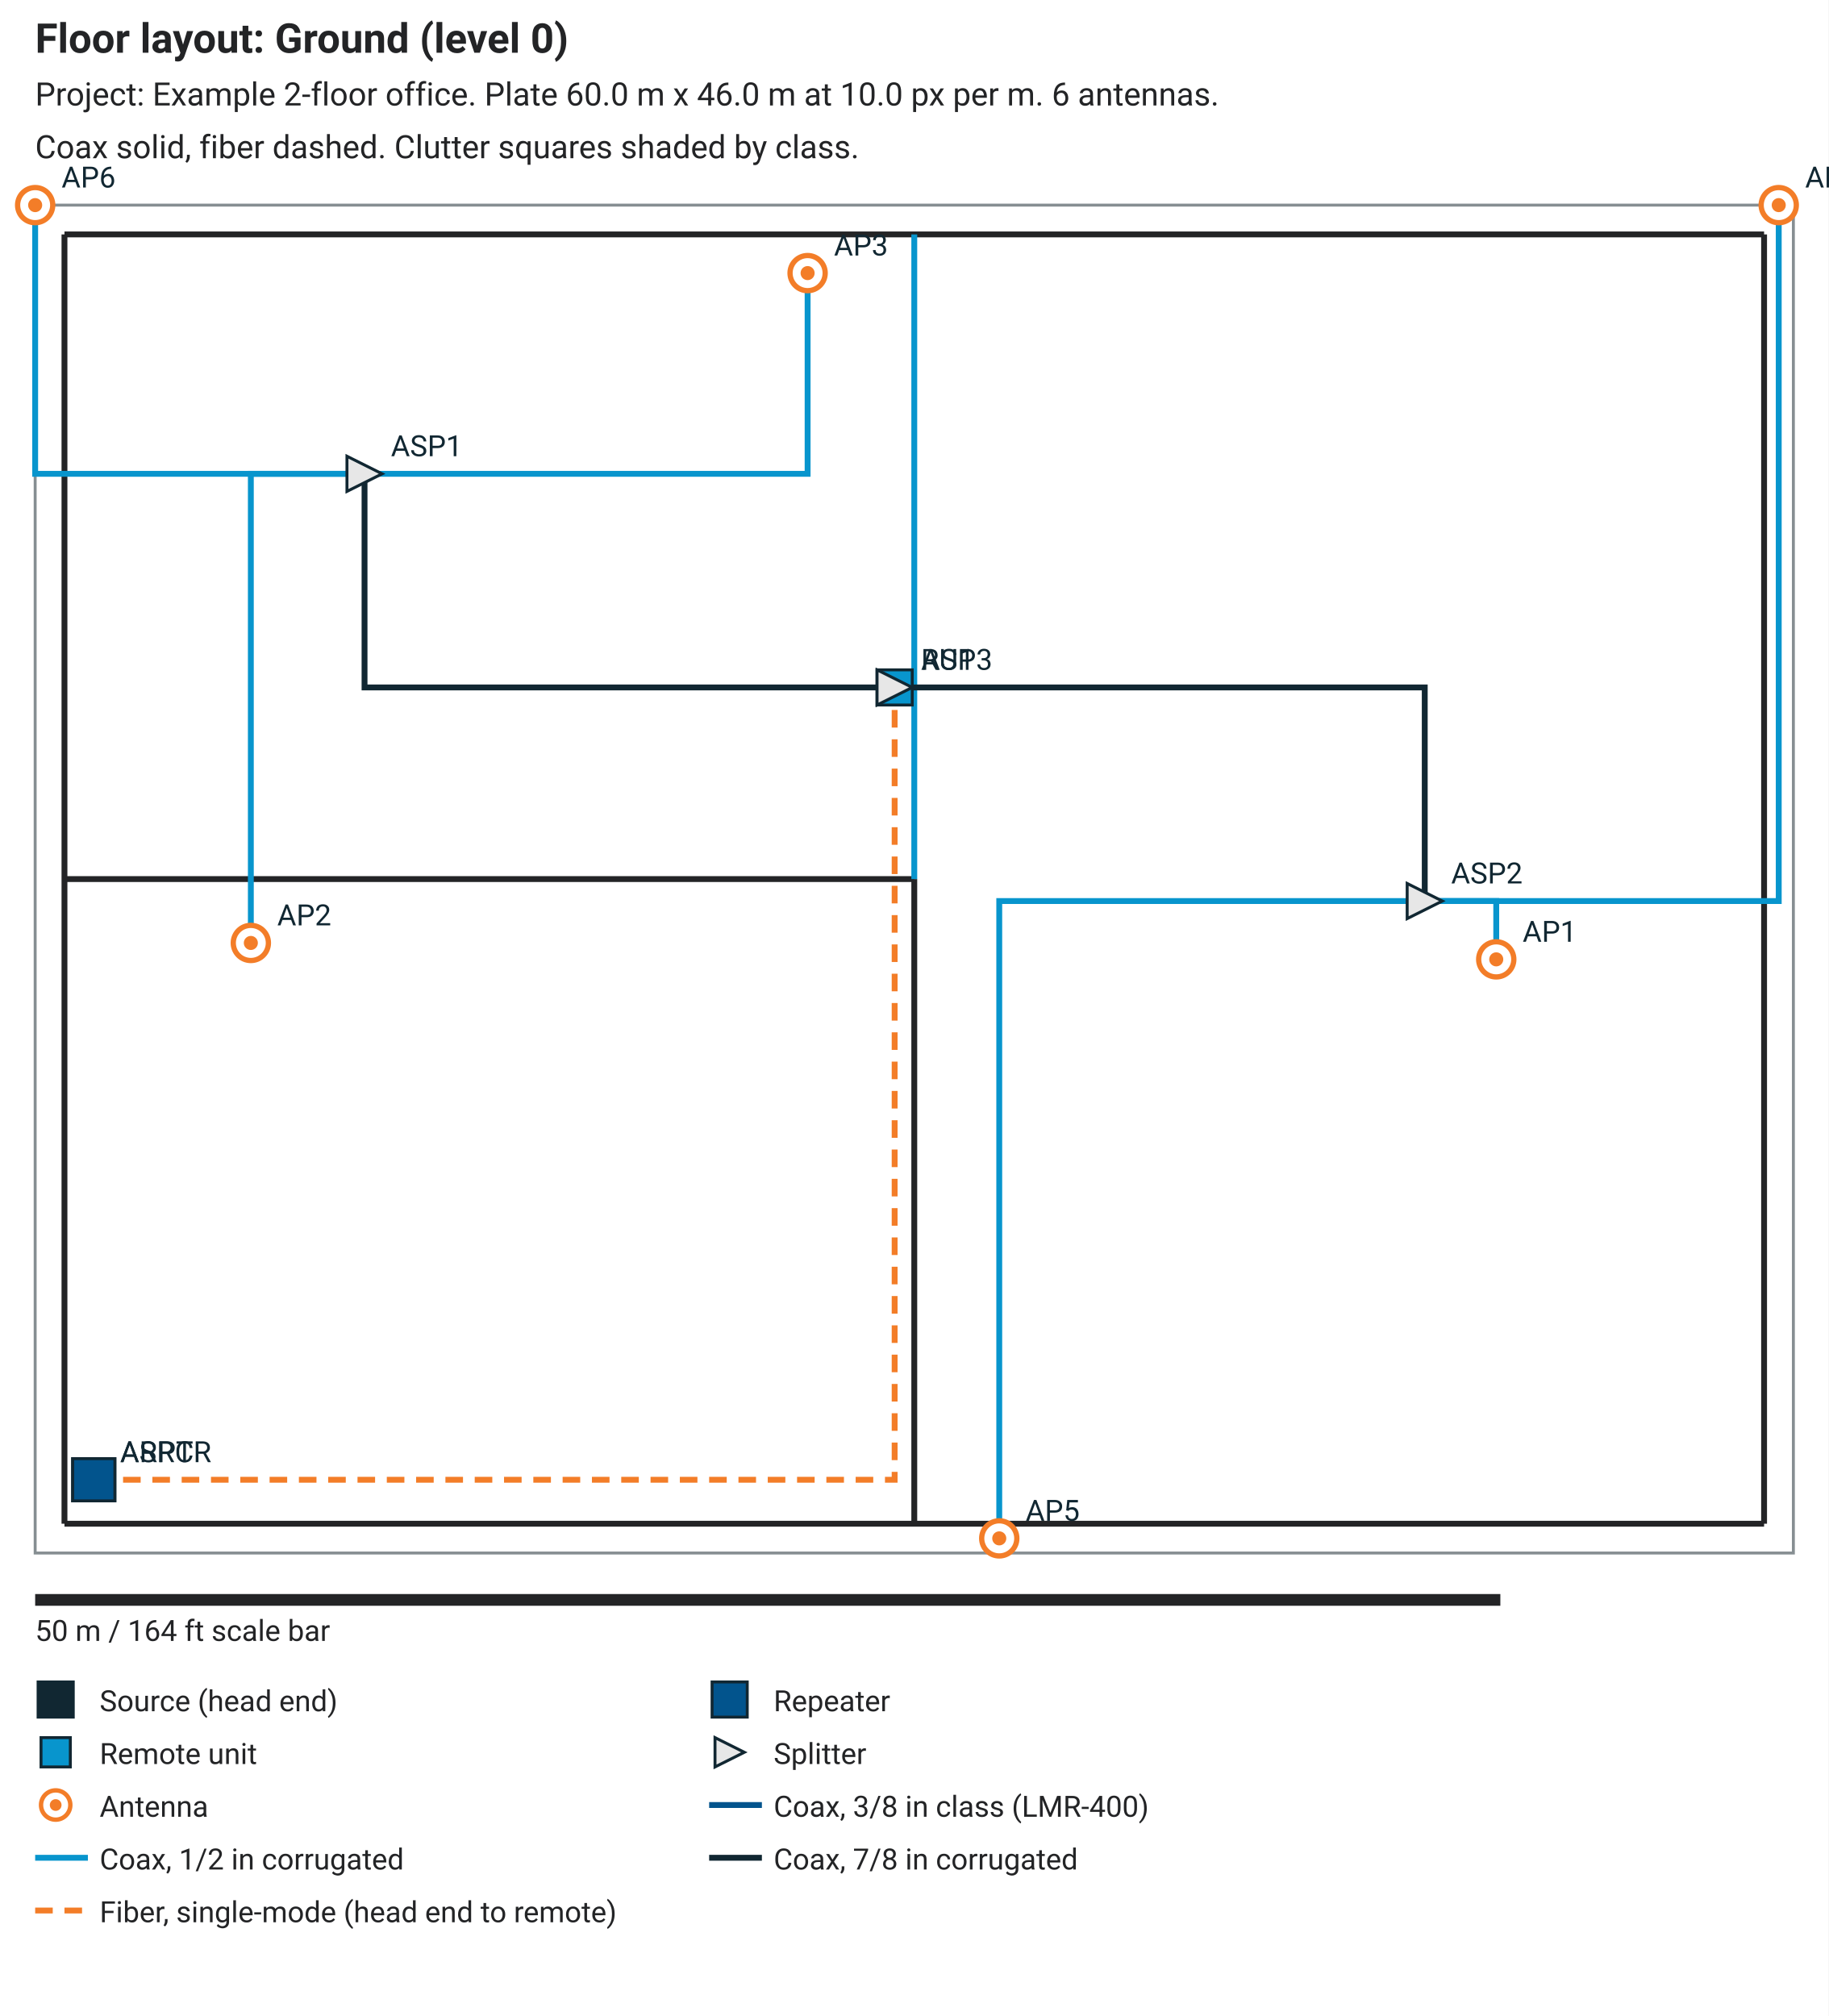
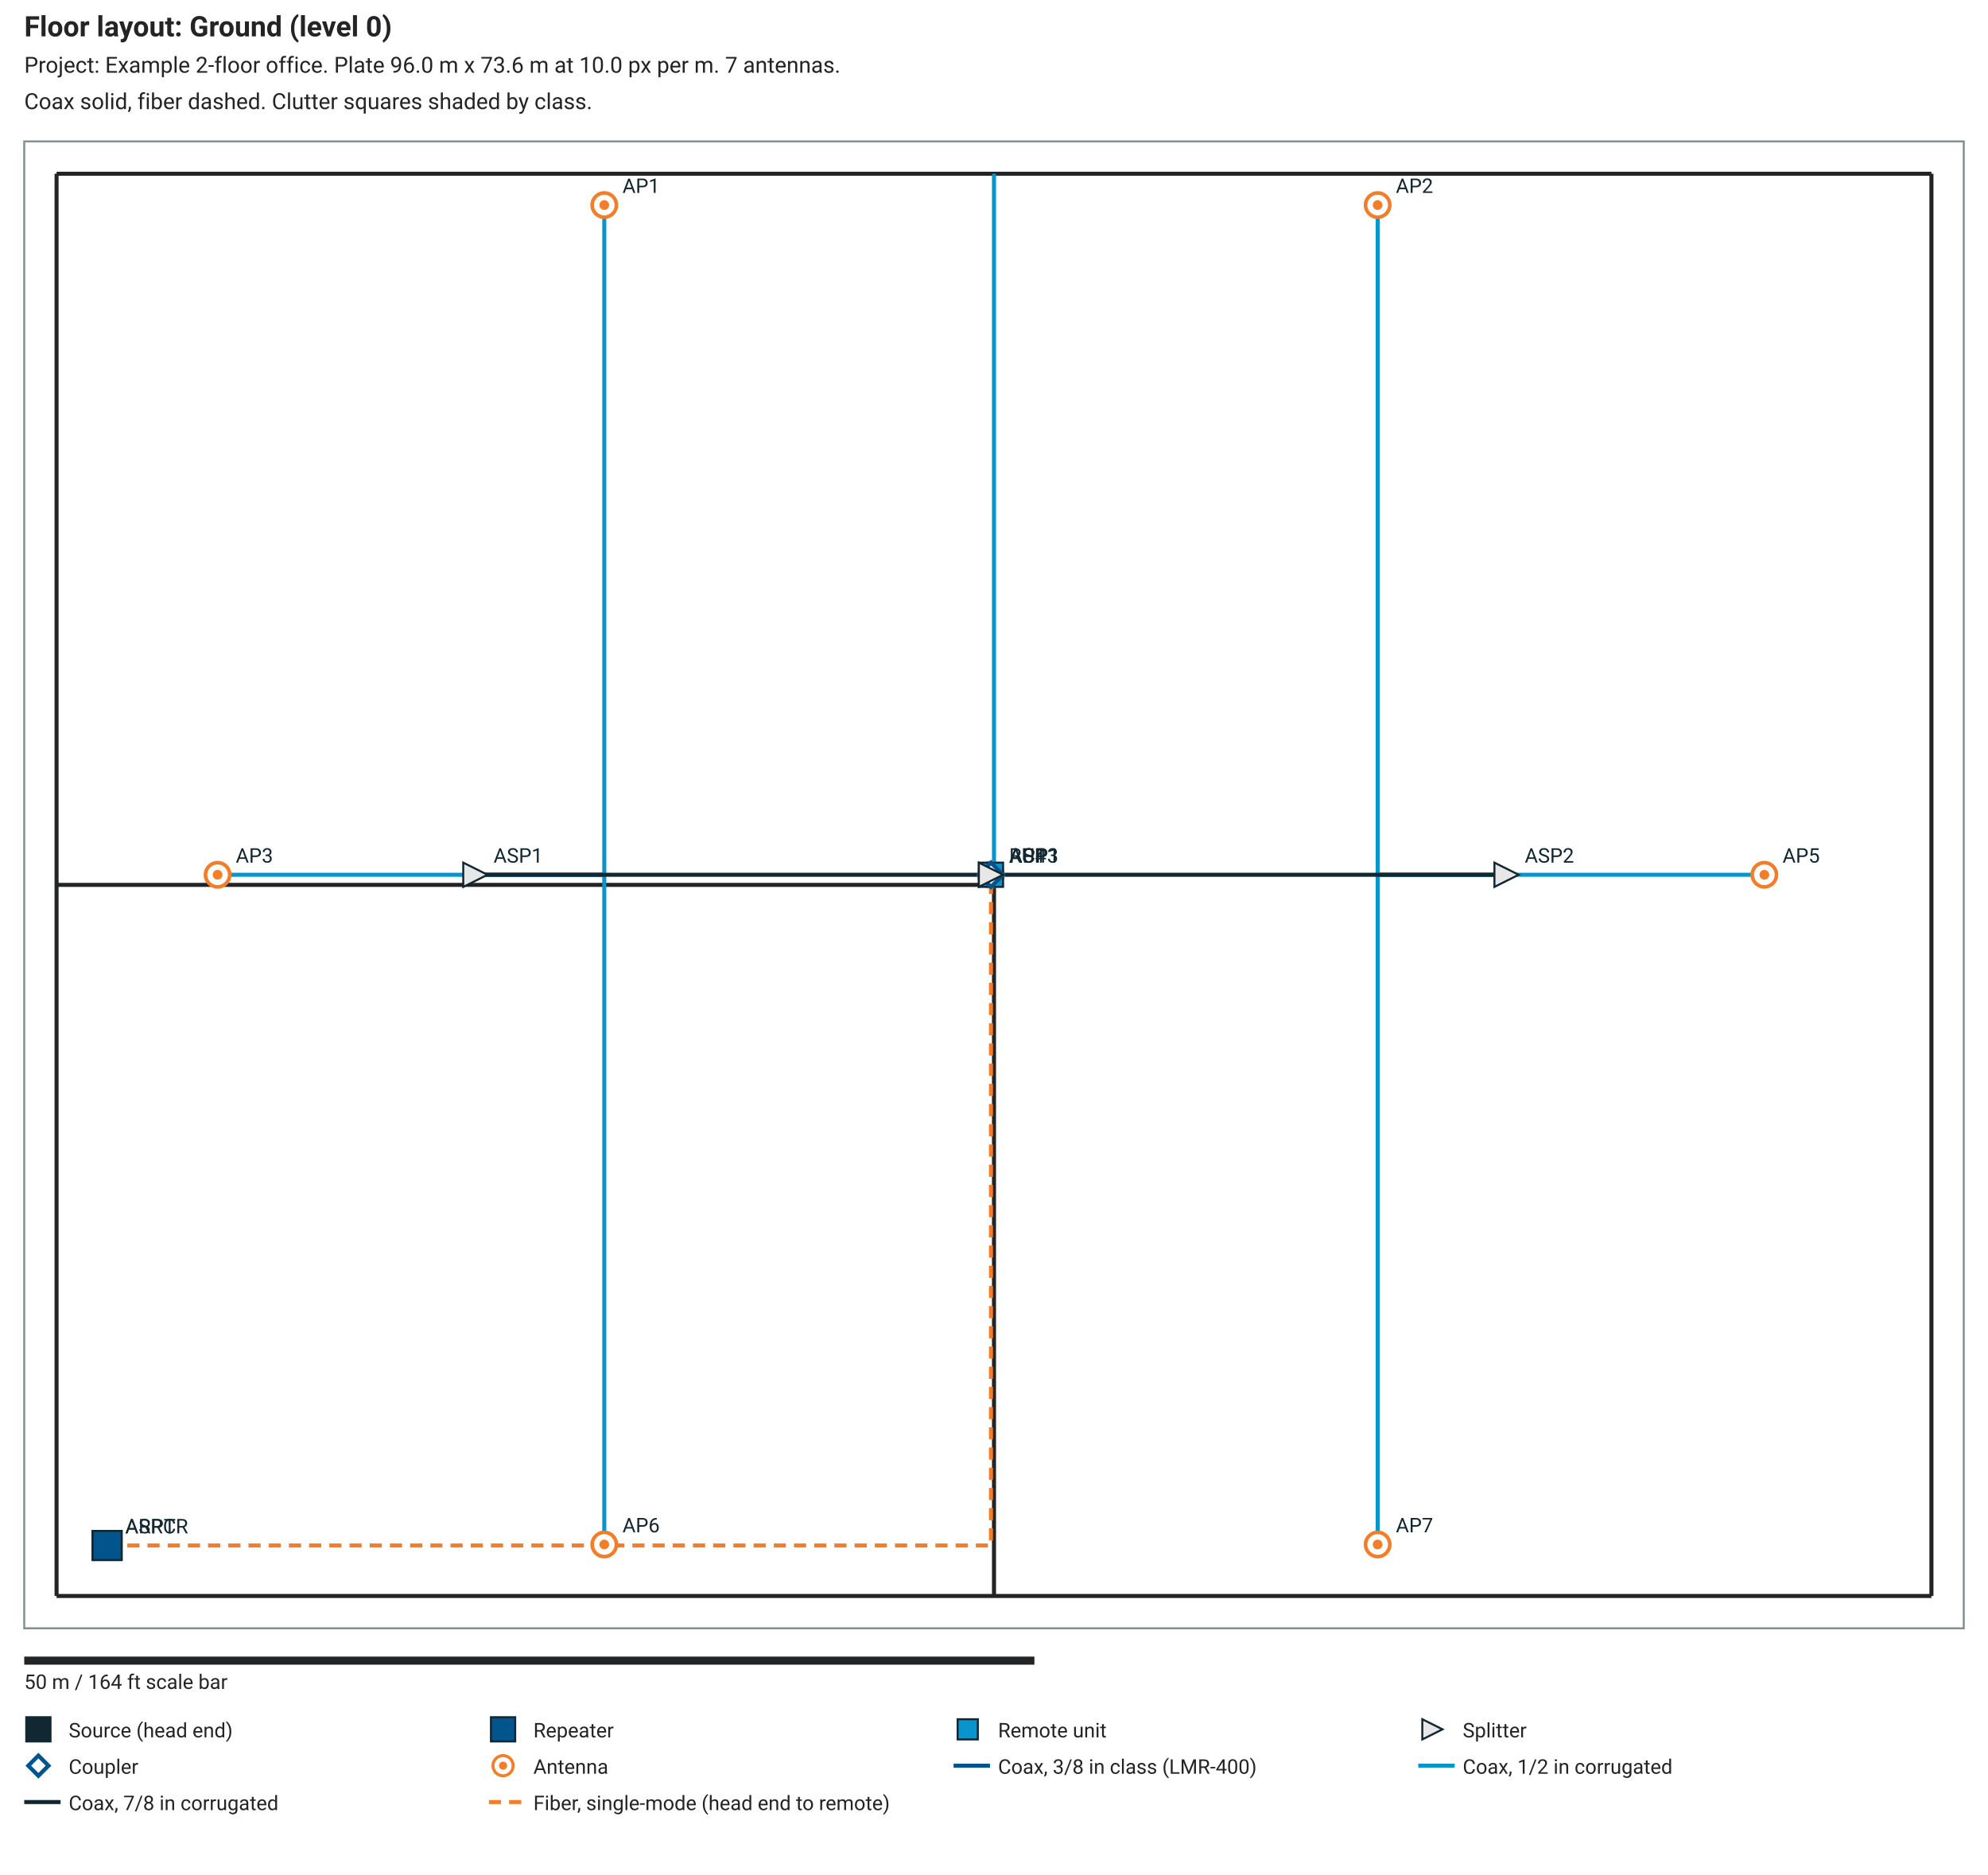
- <svg xmlns="http://www.w3.org/2000/svg" width="624" height="688" viewBox="0 0 624 688" font-family="Roboto, Arial, Helvetica, sans-serif">
-   <rect x="0" y="0" width="624" height="688" fill="#ffffff" />
+ <svg xmlns="http://www.w3.org/2000/svg" width="984" height="928" viewBox="0 0 984 928" font-family="Roboto, Arial, Helvetica, sans-serif">
+   <rect x="0" y="0" width="984" height="928" fill="#ffffff" />
  <text x="12.00" y="18.00" font-size="14" text-anchor="start" fill="#232426" font-weight="bold">Floor layout: Ground (level 0)</text>
-   <text x="12.00" y="36.00" font-size="11" text-anchor="start" fill="#232426">Project: Example 2-floor office. Plate 60.0 m x 46.0 m at 10.0 px per m. 6 antennas.</text>
+   <text x="12.00" y="36.00" font-size="11" text-anchor="start" fill="#232426">Project: Example 2-floor office. Plate 96.0 m x 73.6 m at 10.0 px per m. 7 antennas.</text>
  <text x="12.00" y="54.00" font-size="11" text-anchor="start" fill="#232426">Coax solid, fiber dashed. Clutter squares shaded by class.</text>
-   <rect x="12.00" y="70.00" width="600.00" height="460.00" fill="none" stroke="#868e92" stroke-width="1" />
-   <polyline points="22.00,80.00 602.00,80.00" fill="none" stroke="#232426" stroke-width="2" />
-   <polyline points="602.00,80.00 602.00,520.00" fill="none" stroke="#232426" stroke-width="2" />
-   <polyline points="602.00,520.00 22.00,520.00" fill="none" stroke="#232426" stroke-width="2" />
-   <polyline points="22.00,520.00 22.00,80.00" fill="none" stroke="#232426" stroke-width="2" />
-   <polyline points="22.00,300.00 312.00,300.00" fill="none" stroke="#232426" stroke-width="2" />
-   <polyline points="312.00,300.00 312.00,520.00" fill="none" stroke="#232426" stroke-width="2" />
-   <polyline points="312.00,80.00 312.00,300.00" fill="none" stroke="#0895cd" stroke-width="2" />
-   <polyline points="32.00,505.00 32.00,505.00" fill="none" stroke="#02548d" stroke-width="2" data-kind="cable_run" data-id="ex1_auto_auto_r1" />
-   <polyline points="124.40,161.70 12.00,161.70 12.00,70.00" fill="none" stroke="#0895cd" stroke-width="2" data-kind="cable_run" data-id="ex1_auto_auto_r2" />
-   <polyline points="124.40,161.70 85.60,161.70 85.60,321.80" fill="none" stroke="#0895cd" stroke-width="2" data-kind="cable_run" data-id="ex1_auto_auto_r3" />
-   <polyline points="124.40,161.70 275.60,161.70 275.60,93.20" fill="none" stroke="#0895cd" stroke-width="2" data-kind="cable_run" data-id="ex1_auto_auto_r4" />
-   <polyline points="486.20,307.50 341.00,307.50 341.00,525.00" fill="none" stroke="#0895cd" stroke-width="2" data-kind="cable_run" data-id="ex1_auto_auto_r5" />
-   <polyline points="486.20,307.50 510.60,307.50 510.60,327.40" fill="none" stroke="#0895cd" stroke-width="2" data-kind="cable_run" data-id="ex1_auto_auto_r6" />
-   <polyline points="486.20,307.50 607.00,307.50 607.00,70.00" fill="none" stroke="#0895cd" stroke-width="2" data-kind="cable_run" data-id="ex1_auto_auto_r7" />
-   <polyline points="305.30,234.60 124.40,234.60 124.40,161.70" fill="none" stroke="#112732" stroke-width="2" data-kind="cable_run" data-id="ex1_auto_auto_r8" />
-   <polyline points="305.30,234.60 486.20,234.60 486.20,307.50" fill="none" stroke="#112732" stroke-width="2" data-kind="cable_run" data-id="ex1_auto_auto_r9" />
-   <polyline points="305.30,234.60 305.30,234.60" fill="none" stroke="#112732" stroke-width="2" data-kind="cable_run" data-id="ex1_auto_auto_r10" />
-   <polyline points="32.00,505.00 305.30,505.00 305.30,234.60" fill="none" stroke="#f37d28" stroke-width="2" stroke-dasharray="6 4" data-kind="cable_run" data-id="ex1_auto_auto_r11" />
+   <rect x="12.00" y="70.00" width="960.00" height="736.00" fill="none" stroke="#868e92" stroke-width="1" />
+   <polyline points="28.00,86.00 956.00,86.00" fill="none" stroke="#232426" stroke-width="2" />
+   <polyline points="956.00,86.00 956.00,790.00" fill="none" stroke="#232426" stroke-width="2" />
+   <polyline points="956.00,790.00 28.00,790.00" fill="none" stroke="#232426" stroke-width="2" />
+   <polyline points="28.00,790.00 28.00,86.00" fill="none" stroke="#232426" stroke-width="2" />
+   <polyline points="28.00,438.00 492.00,438.00" fill="none" stroke="#232426" stroke-width="2" />
+   <polyline points="492.00,438.00 492.00,790.00" fill="none" stroke="#232426" stroke-width="2" />
+   <polyline points="492.00,86.00 492.00,438.00" fill="none" stroke="#0895cd" stroke-width="2" />
+   <polyline points="53.00,765.00 53.00,765.00" fill="none" stroke="#02548d" stroke-width="2" data-kind="cable_run" data-id="ex1_auto_auto_r1" />
+   <polyline points="235.30,433.00 107.70,433.00" fill="none" stroke="#0895cd" stroke-width="2" data-kind="cable_run" data-id="ex1_auto_auto_r2" />
+   <polyline points="235.30,433.00 299.10,433.00 299.10,101.50" fill="none" stroke="#0895cd" stroke-width="2" data-kind="cable_run" data-id="ex1_auto_auto_r3" />
+   <polyline points="235.30,433.00 299.10,433.00 299.10,764.50" fill="none" stroke="#0895cd" stroke-width="2" data-kind="cable_run" data-id="ex1_auto_auto_r4" />
+   <polyline points="745.70,433.00 681.90,433.00 681.90,101.50" fill="none" stroke="#0895cd" stroke-width="2" data-kind="cable_run" data-id="ex1_auto_auto_r5" />
+   <polyline points="745.70,433.00 681.90,433.00 681.90,764.50" fill="none" stroke="#0895cd" stroke-width="2" data-kind="cable_run" data-id="ex1_auto_auto_r6" />
+   <polyline points="745.70,433.00 873.30,433.00" fill="none" stroke="#0895cd" stroke-width="2" data-kind="cable_run" data-id="ex1_auto_auto_r7" />
+   <polyline points="490.50,433.00 235.30,433.00" fill="none" stroke="#112732" stroke-width="2" data-kind="cable_run" data-id="ex1_auto_auto_r8" />
+   <polyline points="490.50,433.00 745.70,433.00" fill="none" stroke="#112732" stroke-width="2" data-kind="cable_run" data-id="ex1_auto_auto_r9" />
+   <polyline points="490.50,433.00 490.50,433.00" fill="none" stroke="#0895cd" stroke-width="2" data-kind="cable_run" data-id="ex1_auto_auto_r10" />
+   <polyline points="490.50,433.00 490.50,433.00" fill="none" stroke="#112732" stroke-width="2" data-kind="cable_run" data-id="ex1_auto_auto_r11" />
+   <polyline points="490.50,433.00 490.50,433.00" fill="none" stroke="#112732" stroke-width="2" data-kind="cable_run" data-id="ex1_auto_auto_r12" />
+   <polyline points="53.00,765.00 490.50,765.00 490.50,433.00" fill="none" stroke="#f37d28" stroke-width="2" stroke-dasharray="6 4" data-kind="cable_run" data-id="ex1_auto_auto_r13" />
  <g data-kind="antenna" data-id="ex1_auto_auto_a1">
-     <circle cx="510.60" cy="327.40" r="6.00" fill="#ffffff" stroke="#f37d28" stroke-width="1.8" />
-     <circle cx="510.60" cy="327.40" r="2.40" fill="#f37d28" stroke="none" stroke-width="1.0" />
-     <text x="519.60" y="321.40" font-size="10" text-anchor="start" fill="#112732">AP1</text>
+     <circle cx="299.10" cy="101.50" r="6.00" fill="#ffffff" stroke="#f37d28" stroke-width="1.8" />
+     <circle cx="299.10" cy="101.50" r="2.40" fill="#f37d28" stroke="none" stroke-width="1.0" />
+     <text x="308.10" y="95.50" font-size="10" text-anchor="start" fill="#112732">AP1</text>
  </g>
  <g data-kind="antenna" data-id="ex1_auto_auto_a2">
-     <circle cx="85.60" cy="321.80" r="6.00" fill="#ffffff" stroke="#f37d28" stroke-width="1.8" />
-     <circle cx="85.60" cy="321.80" r="2.40" fill="#f37d28" stroke="none" stroke-width="1.0" />
-     <text x="94.60" y="315.80" font-size="10" text-anchor="start" fill="#112732">AP2</text>
+     <circle cx="681.90" cy="101.50" r="6.00" fill="#ffffff" stroke="#f37d28" stroke-width="1.8" />
+     <circle cx="681.90" cy="101.50" r="2.40" fill="#f37d28" stroke="none" stroke-width="1.0" />
+     <text x="690.90" y="95.50" font-size="10" text-anchor="start" fill="#112732">AP2</text>
  </g>
  <g data-kind="antenna" data-id="ex1_auto_auto_a3">
-     <circle cx="275.60" cy="93.20" r="6.00" fill="#ffffff" stroke="#f37d28" stroke-width="1.8" />
-     <circle cx="275.60" cy="93.20" r="2.40" fill="#f37d28" stroke="none" stroke-width="1.0" />
-     <text x="284.60" y="87.20" font-size="10" text-anchor="start" fill="#112732">AP3</text>
+     <circle cx="107.70" cy="433.00" r="6.00" fill="#ffffff" stroke="#f37d28" stroke-width="1.8" />
+     <circle cx="107.70" cy="433.00" r="2.40" fill="#f37d28" stroke="none" stroke-width="1.0" />
+     <text x="116.70" y="427.00" font-size="10" text-anchor="start" fill="#112732">AP3</text>
  </g>
  <g data-kind="antenna" data-id="ex1_auto_auto_a4">
-     <circle cx="607.00" cy="70.00" r="6.00" fill="#ffffff" stroke="#f37d28" stroke-width="1.8" />
-     <circle cx="607.00" cy="70.00" r="2.40" fill="#f37d28" stroke="none" stroke-width="1.0" />
-     <text x="616.00" y="64.00" font-size="10" text-anchor="start" fill="#112732">AP4</text>
+     <circle cx="490.50" cy="433.00" r="6.00" fill="#ffffff" stroke="#f37d28" stroke-width="1.8" />
+     <circle cx="490.50" cy="433.00" r="2.40" fill="#f37d28" stroke="none" stroke-width="1.0" />
+     <text x="499.50" y="427.00" font-size="10" text-anchor="start" fill="#112732">AP4</text>
  </g>
  <g data-kind="antenna" data-id="ex1_auto_auto_a5">
-     <circle cx="341.00" cy="525.00" r="6.00" fill="#ffffff" stroke="#f37d28" stroke-width="1.8" />
-     <circle cx="341.00" cy="525.00" r="2.40" fill="#f37d28" stroke="none" stroke-width="1.0" />
-     <text x="350.00" y="519.00" font-size="10" text-anchor="start" fill="#112732">AP5</text>
+     <circle cx="873.30" cy="433.00" r="6.00" fill="#ffffff" stroke="#f37d28" stroke-width="1.8" />
+     <circle cx="873.30" cy="433.00" r="2.40" fill="#f37d28" stroke="none" stroke-width="1.0" />
+     <text x="882.30" y="427.00" font-size="10" text-anchor="start" fill="#112732">AP5</text>
  </g>
  <g data-kind="antenna" data-id="ex1_auto_auto_a6">
-     <circle cx="12.00" cy="70.00" r="6.00" fill="#ffffff" stroke="#f37d28" stroke-width="1.8" />
-     <circle cx="12.00" cy="70.00" r="2.40" fill="#f37d28" stroke="none" stroke-width="1.0" />
-     <text x="21.00" y="64.00" font-size="10" text-anchor="start" fill="#112732">AP6</text>
+     <circle cx="299.10" cy="764.50" r="6.00" fill="#ffffff" stroke="#f37d28" stroke-width="1.8" />
+     <circle cx="299.10" cy="764.50" r="2.40" fill="#f37d28" stroke="none" stroke-width="1.0" />
+     <text x="308.10" y="758.50" font-size="10" text-anchor="start" fill="#112732">AP6</text>
+   </g>
+   <g data-kind="antenna" data-id="ex1_auto_auto_a7">
+     <circle cx="681.90" cy="764.50" r="6.00" fill="#ffffff" stroke="#f37d28" stroke-width="1.8" />
+     <circle cx="681.90" cy="764.50" r="2.40" fill="#f37d28" stroke="none" stroke-width="1.0" />
+     <text x="690.90" y="758.50" font-size="10" text-anchor="start" fill="#112732">AP7</text>
  </g>
  <g data-kind="source" data-id="ex1_auto_auto_src">
-     <rect x="24.80" y="497.80" width="14.40" height="14.40" fill="#112732" stroke="#112732" stroke-width="1" />
-     <text x="41.00" y="499.00" font-size="10" text-anchor="start" fill="#112732">ASRC</text>
+     <rect x="45.80" y="757.80" width="14.40" height="14.40" fill="#112732" stroke="#112732" stroke-width="1" />
+     <text x="62.00" y="759.00" font-size="10" text-anchor="start" fill="#112732">ASRC</text>
  </g>
  <g data-kind="repeater" data-id="ex1_auto_auto_rep">
-     <rect x="24.80" y="497.80" width="14.40" height="14.40" fill="#02548d" stroke="#112732" stroke-width="1" />
-     <text x="41.00" y="499.00" font-size="10" text-anchor="start" fill="#112732">ARPTR</text>
+     <rect x="45.80" y="757.80" width="14.40" height="14.40" fill="#02548d" stroke="#112732" stroke-width="1" />
+     <text x="62.00" y="759.00" font-size="10" text-anchor="start" fill="#112732">ARPTR</text>
  </g>
  <g data-kind="remote" data-id="ex1_auto_auto_u1">
-     <rect x="299.30" y="228.60" width="12.00" height="12.00" fill="#0895cd" stroke="#112732" stroke-width="1" />
-     <text x="314.30" y="228.60" font-size="10" text-anchor="start" fill="#112732">RU1</text>
+     <rect x="484.50" y="427.00" width="12.00" height="12.00" fill="#0895cd" stroke="#112732" stroke-width="1" />
+     <text x="499.50" y="427.00" font-size="10" text-anchor="start" fill="#112732">RU1</text>
+   </g>
+   <g data-kind="coupler" data-id="ex1_auto_auto_c1">
+     <polygon points="490.50,427.00 496.50,433.00 490.50,439.00 484.50,433.00" fill="#ffffff" stroke="#02548d" stroke-width="2" />
+     <text x="499.50" y="427.00" font-size="10" text-anchor="start" fill="#112732">ACP1</text>
  </g>
  <g data-kind="splitter" data-id="ex1_auto_auto_s1">
-     <polygon points="118.40,155.70 130.40,161.70 118.40,167.70" fill="#e7e7e7" stroke="#112732" stroke-width="1" />
-     <text x="133.40" y="155.70" font-size="10" text-anchor="start" fill="#112732">ASP1</text>
+     <polygon points="229.30,427.00 241.30,433.00 229.30,439.00" fill="#e7e7e7" stroke="#112732" stroke-width="1" />
+     <text x="244.30" y="427.00" font-size="10" text-anchor="start" fill="#112732">ASP1</text>
  </g>
  <g data-kind="splitter" data-id="ex1_auto_auto_s2">
-     <polygon points="480.20,301.50 492.20,307.50 480.20,313.50" fill="#e7e7e7" stroke="#112732" stroke-width="1" />
-     <text x="495.20" y="301.50" font-size="10" text-anchor="start" fill="#112732">ASP2</text>
+     <polygon points="739.70,427.00 751.70,433.00 739.70,439.00" fill="#e7e7e7" stroke="#112732" stroke-width="1" />
+     <text x="754.70" y="427.00" font-size="10" text-anchor="start" fill="#112732">ASP2</text>
  </g>
  <g data-kind="splitter" data-id="ex1_auto_auto_s3">
-     <polygon points="299.30,228.60 311.30,234.60 299.30,240.60" fill="#e7e7e7" stroke="#112732" stroke-width="1" />
-     <text x="314.30" y="228.60" font-size="10" text-anchor="start" fill="#112732">ASP3</text>
+     <polygon points="484.50,427.00 496.50,433.00 484.50,439.00" fill="#e7e7e7" stroke="#112732" stroke-width="1" />
+     <text x="499.50" y="427.00" font-size="10" text-anchor="start" fill="#112732">ASP3</text>
  </g>
-   <rect x="12.00" y="544.00" width="500.00" height="4.00" fill="#232426" stroke="none" stroke-width="1.0" />
-   <text x="12.00" y="560.00" font-size="10" text-anchor="start" fill="#232426">50 m / 164 ft scale bar</text>
-   <rect x="13.00" y="574.00" width="12.00" height="12.00" fill="#112732" stroke="#112732" stroke-width="1" />
-   <text x="34.00" y="584.00" font-size="10" text-anchor="start" fill="#232426">Source (head end)</text>
-   <rect x="243.00" y="574.00" width="12.00" height="12.00" fill="#02548d" stroke="#112732" stroke-width="1" />
-   <text x="264.00" y="584.00" font-size="10" text-anchor="start" fill="#232426">Repeater</text>
-   <rect x="14.00" y="593.00" width="10.00" height="10.00" fill="#0895cd" stroke="#112732" stroke-width="1" />
-   <text x="34.00" y="602.00" font-size="10" text-anchor="start" fill="#232426">Remote unit</text>
-   <polygon points="244.00,593.00 254.00,598.00 244.00,603.00" fill="#e7e7e7" stroke="#112732" stroke-width="1" />
-   <text x="264.00" y="602.00" font-size="10" text-anchor="start" fill="#232426">Splitter</text>
-   <circle cx="19.00" cy="616.00" r="5.00" fill="#ffffff" stroke="#f37d28" stroke-width="1.5" />
-   <circle cx="19.00" cy="616.00" r="2.00" fill="#f37d28" stroke="none" stroke-width="1.0" />
-   <text x="34.00" y="620.00" font-size="10" text-anchor="start" fill="#232426">Antenna</text>
-   <polyline points="242.00,616.00 260.00,616.00" fill="none" stroke="#02548d" stroke-width="2" />
-   <text x="264.00" y="620.00" font-size="10" text-anchor="start" fill="#232426">Coax, 3/8 in class (LMR-400)</text>
-   <polyline points="12.00,634.00 30.00,634.00" fill="none" stroke="#0895cd" stroke-width="2" />
-   <text x="34.00" y="638.00" font-size="10" text-anchor="start" fill="#232426">Coax, 1/2 in corrugated</text>
-   <polyline points="242.00,634.00 260.00,634.00" fill="none" stroke="#112732" stroke-width="2" />
-   <text x="264.00" y="638.00" font-size="10" text-anchor="start" fill="#232426">Coax, 7/8 in corrugated</text>
-   <polyline points="12.00,652.00 30.00,652.00" fill="none" stroke="#f37d28" stroke-width="2" stroke-dasharray="6 4" />
-   <text x="34.00" y="656.00" font-size="10" text-anchor="start" fill="#232426">Fiber, single-mode (head end to remote)</text>
+   <rect x="12.00" y="820.00" width="500.00" height="4.00" fill="#232426" stroke="none" stroke-width="1.0" />
+   <text x="12.00" y="836.00" font-size="10" text-anchor="start" fill="#232426">50 m / 164 ft scale bar</text>
+   <rect x="13.00" y="850.00" width="12.00" height="12.00" fill="#112732" stroke="#112732" stroke-width="1" />
+   <text x="34.00" y="860.00" font-size="10" text-anchor="start" fill="#232426">Source (head end)</text>
+   <rect x="243.00" y="850.00" width="12.00" height="12.00" fill="#02548d" stroke="#112732" stroke-width="1" />
+   <text x="264.00" y="860.00" font-size="10" text-anchor="start" fill="#232426">Repeater</text>
+   <rect x="474.00" y="851.00" width="10.00" height="10.00" fill="#0895cd" stroke="#112732" stroke-width="1" />
+   <text x="494.00" y="860.00" font-size="10" text-anchor="start" fill="#232426">Remote unit</text>
+   <polygon points="704.00,851.00 714.00,856.00 704.00,861.00" fill="#e7e7e7" stroke="#112732" stroke-width="1" />
+   <text x="724.00" y="860.00" font-size="10" text-anchor="start" fill="#232426">Splitter</text>
+   <polygon points="19.00,869.00 24.00,874.00 19.00,879.00 14.00,874.00" fill="#ffffff" stroke="#02548d" stroke-width="2" />
+   <text x="34.00" y="878.00" font-size="10" text-anchor="start" fill="#232426">Coupler</text>
+   <circle cx="249.00" cy="874.00" r="5.00" fill="#ffffff" stroke="#f37d28" stroke-width="1.5" />
+   <circle cx="249.00" cy="874.00" r="2.00" fill="#f37d28" stroke="none" stroke-width="1.0" />
+   <text x="264.00" y="878.00" font-size="10" text-anchor="start" fill="#232426">Antenna</text>
+   <polyline points="472.00,874.00 490.00,874.00" fill="none" stroke="#02548d" stroke-width="2" />
+   <text x="494.00" y="878.00" font-size="10" text-anchor="start" fill="#232426">Coax, 3/8 in class (LMR-400)</text>
+   <polyline points="702.00,874.00 720.00,874.00" fill="none" stroke="#0895cd" stroke-width="2" />
+   <text x="724.00" y="878.00" font-size="10" text-anchor="start" fill="#232426">Coax, 1/2 in corrugated</text>
+   <polyline points="12.00,892.00 30.00,892.00" fill="none" stroke="#112732" stroke-width="2" />
+   <text x="34.00" y="896.00" font-size="10" text-anchor="start" fill="#232426">Coax, 7/8 in corrugated</text>
+   <polyline points="242.00,892.00 260.00,892.00" fill="none" stroke="#f37d28" stroke-width="2" stroke-dasharray="6 4" />
+   <text x="264.00" y="896.00" font-size="10" text-anchor="start" fill="#232426">Fiber, single-mode (head end to remote)</text>
</svg>
